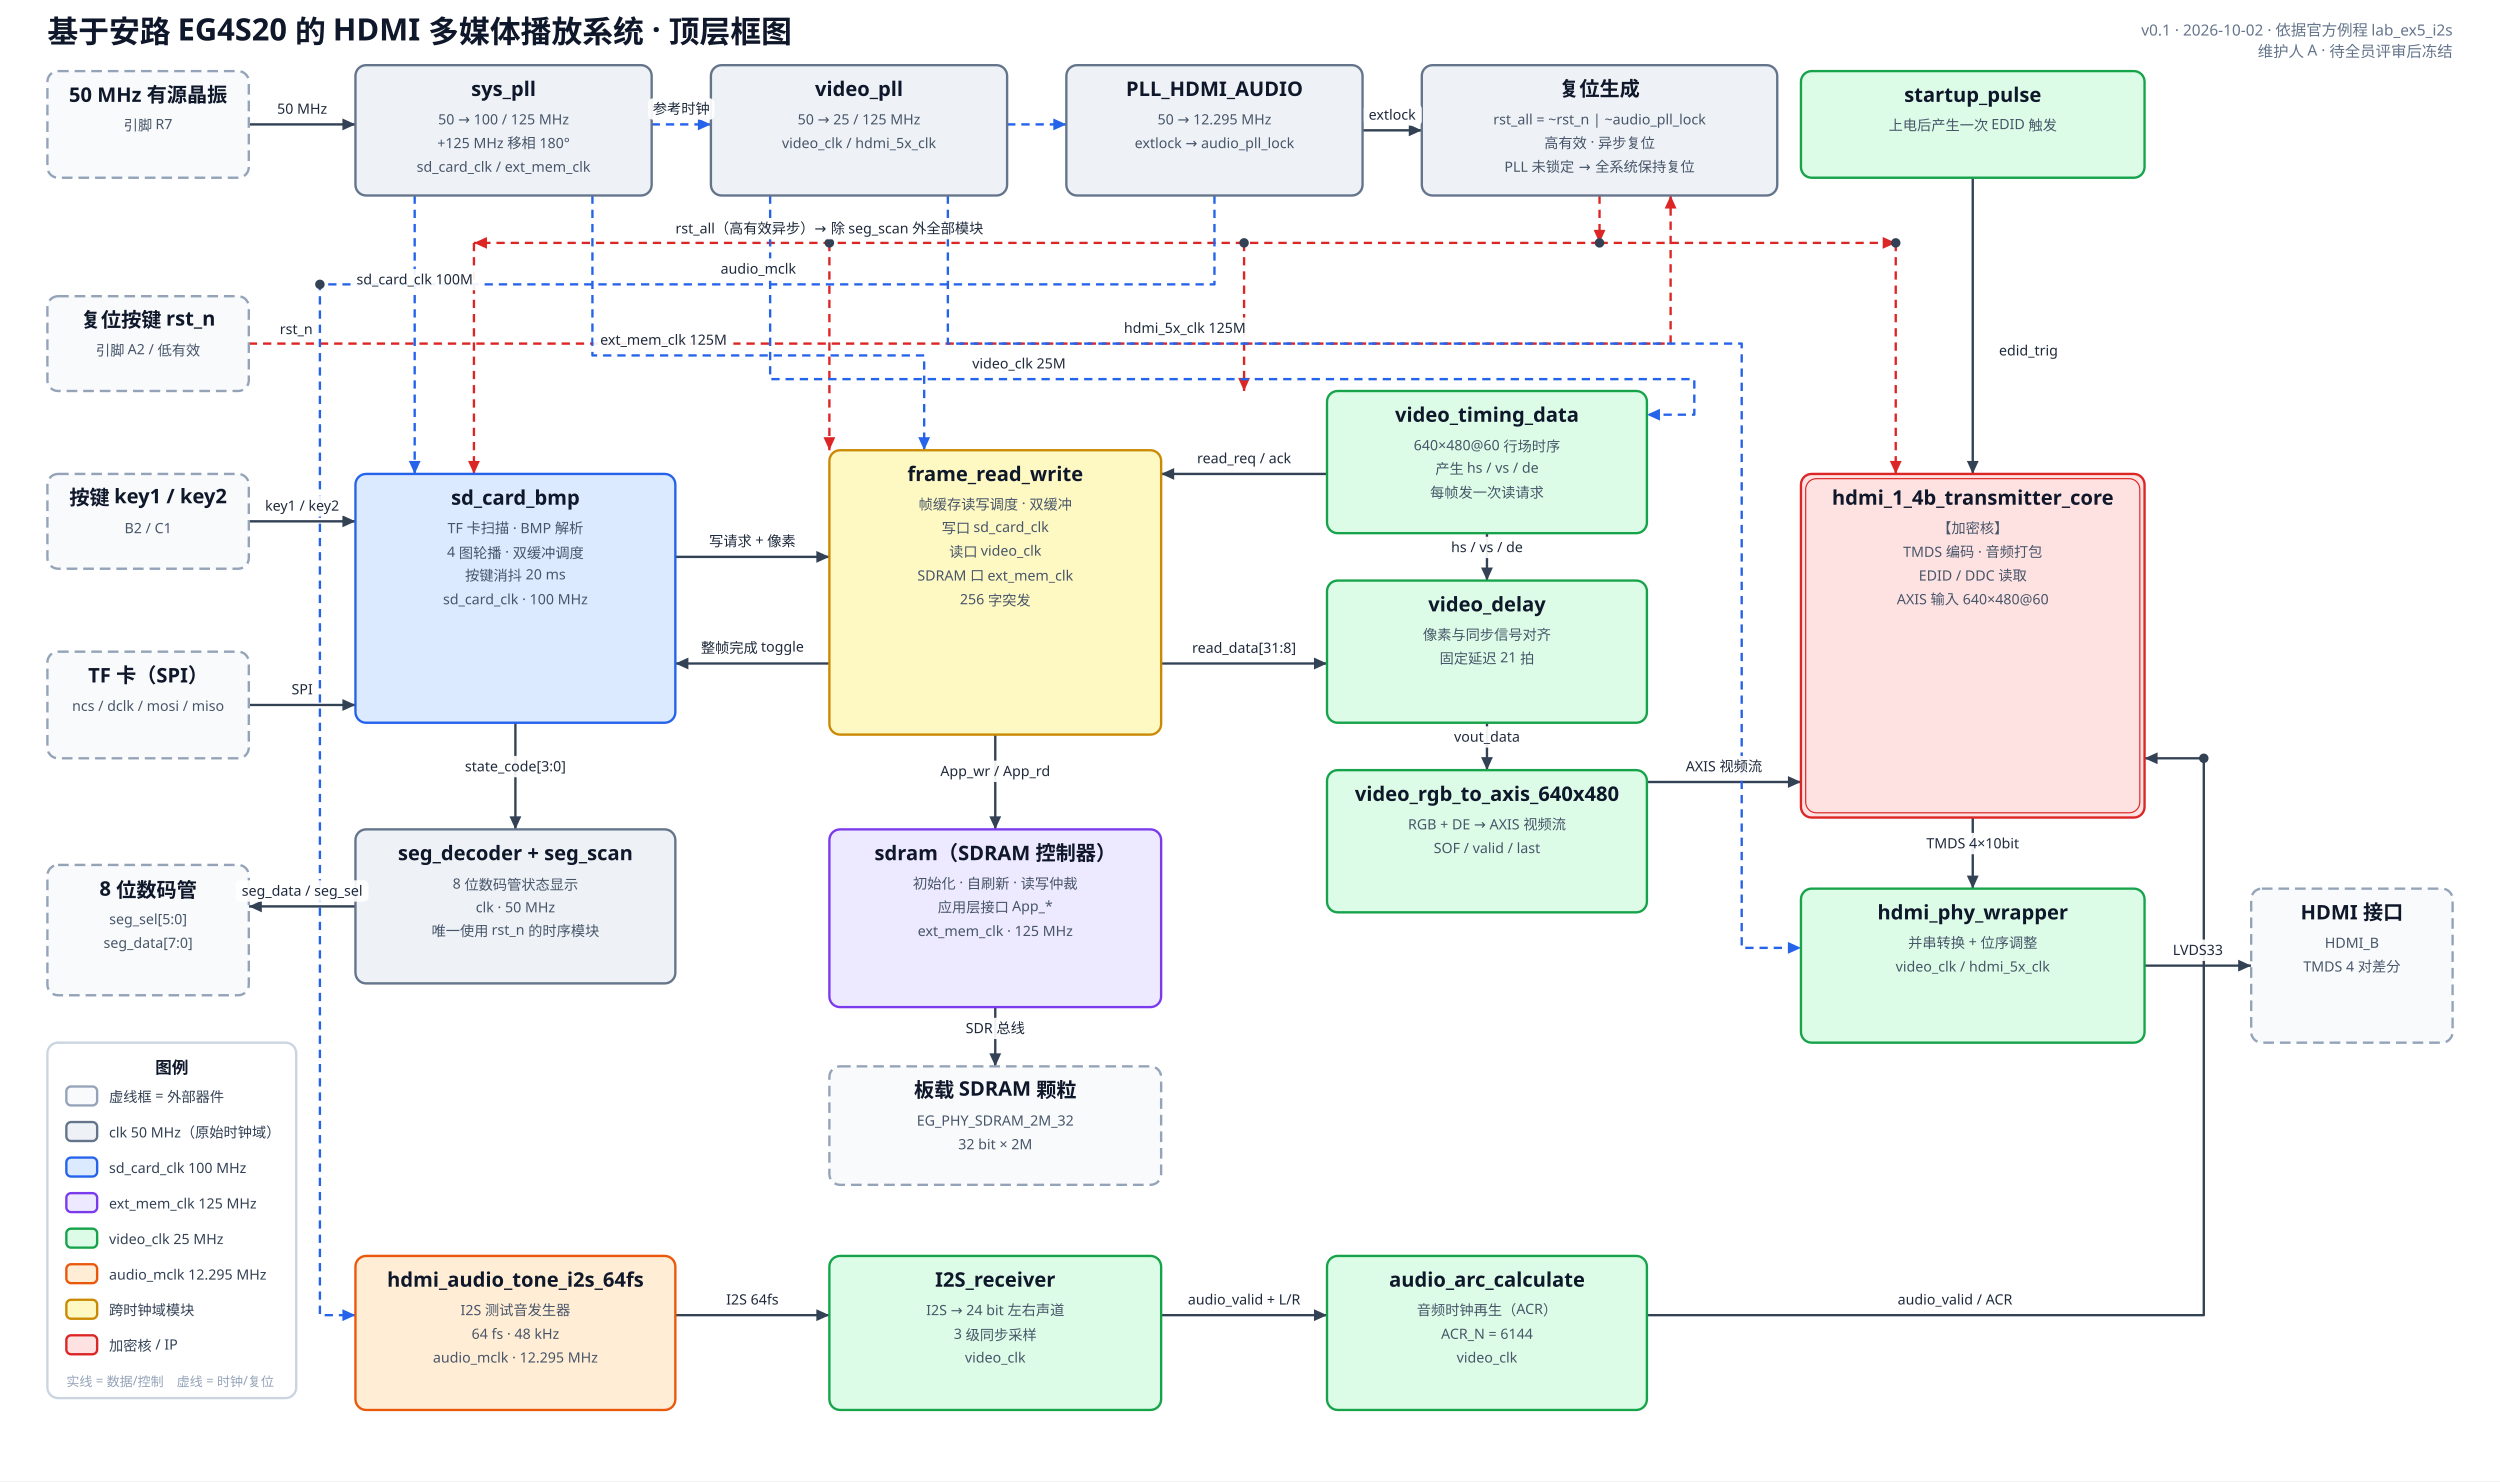
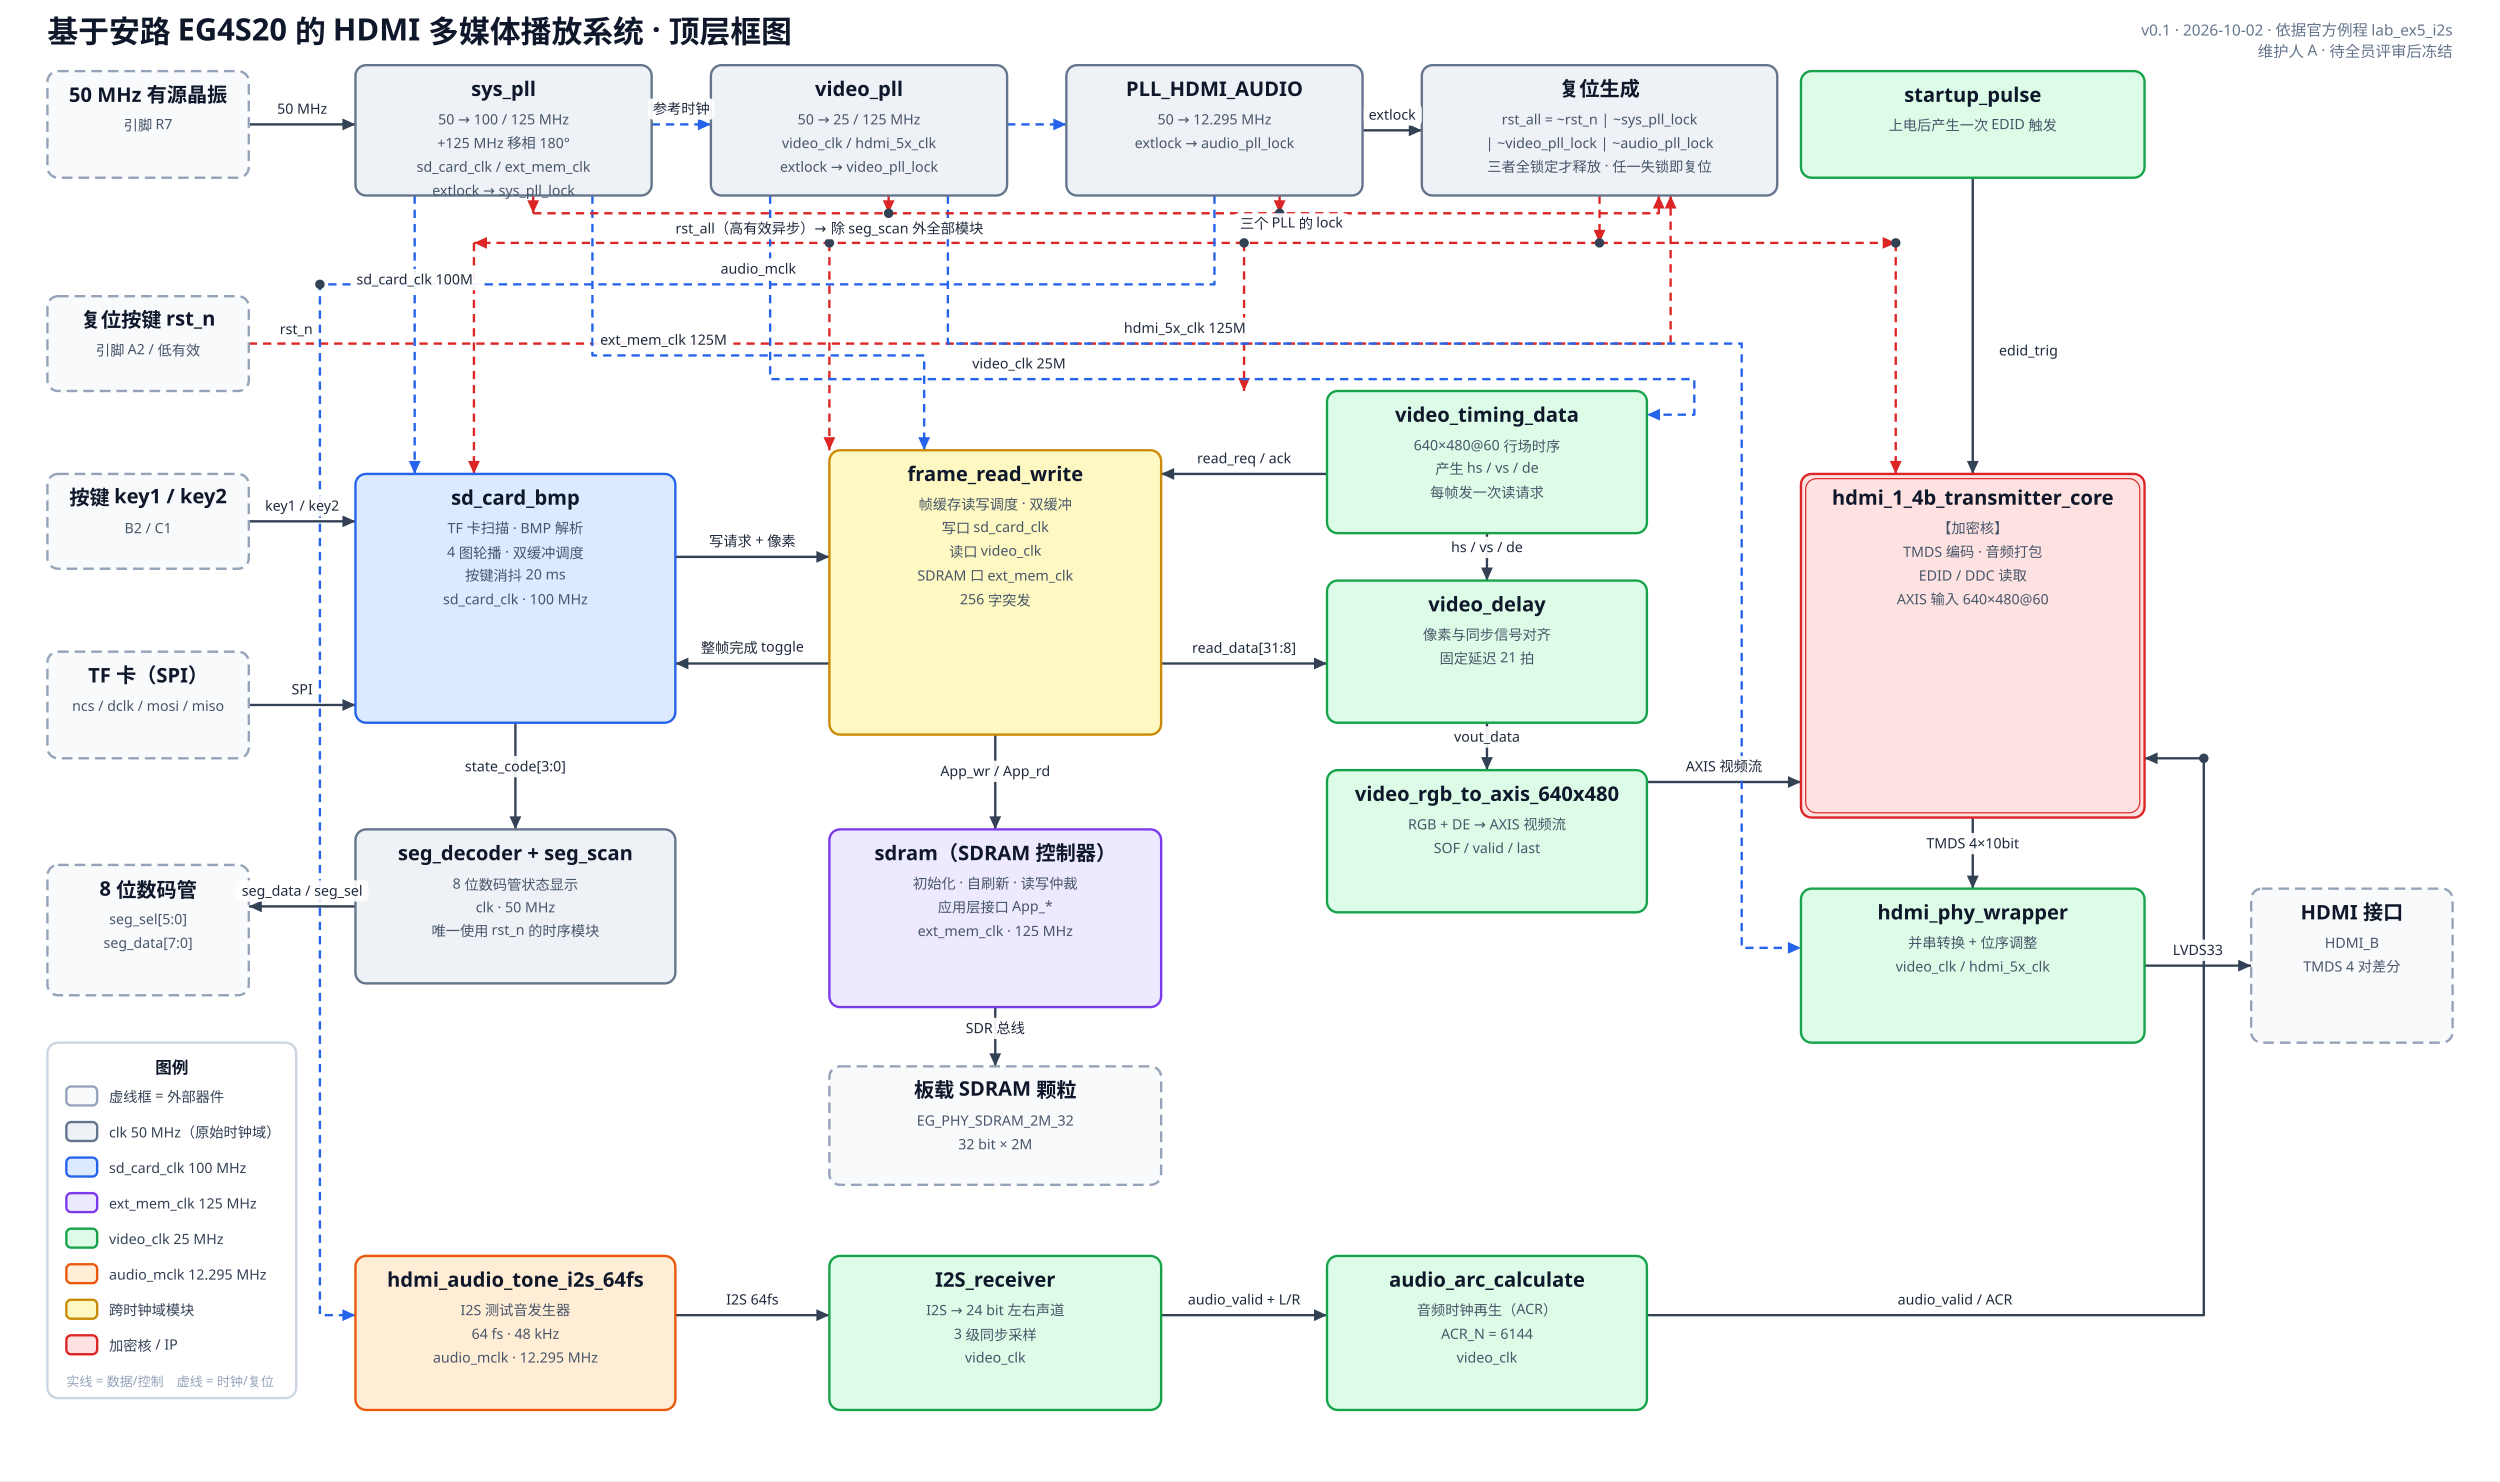
<svg xmlns="http://www.w3.org/2000/svg" width="2110" height="1250" viewBox="0 0 2110 1250">
  <rect width="2110" height="1250" fill="#ffffff" />
  <text x="40" y="36" font-family="Microsoft YaHei" font-size="26" font-weight="bold" fill="#0f172a">基于安路 EG4S20 的 HDMI 多媒体播放系统 · 顶层框图</text>
  <text x="2070" y="30" text-anchor="end" font-family="Microsoft YaHei" font-size="13" fill="#64748b">v0.1 · 2026-10-02 · 依据官方例程 lab_ex5_i2s</text>
  <text x="2070" y="48" text-anchor="end" font-family="Microsoft YaHei" font-size="13" fill="#64748b">维护人 A · 待全员评审后冻结</text>
  <path d="M 210 105 L 300 105" fill="none" stroke="#334155" stroke-width="2" stroke-linejoin="round" />
  <polygon points="0,0 -11,-5 -11,5" fill="#334155" transform="translate(300,105) rotate(0)" />
  <path d="M 550 105 L 600 105" fill="none" stroke="#2563eb" stroke-width="2" stroke-dasharray="7 5" stroke-linejoin="round" />
  <polygon points="0,0 -11,-5 -11,5" fill="#2563eb" transform="translate(600,105) rotate(0)" />
  <path d="M 850 105 L 900 105" fill="none" stroke="#2563eb" stroke-width="2" stroke-dasharray="7 5" stroke-linejoin="round" />
  <polygon points="0,0 -11,-5 -11,5" fill="#2563eb" transform="translate(900,105) rotate(0)" />
  <path d="M 210 290 L 1410 290 L 1410 165" fill="none" stroke="#dc2626" stroke-width="2" stroke-dasharray="7 5" stroke-linejoin="round" />
  <polygon points="0,0 -11,-5 -11,5" fill="#dc2626" transform="translate(1410,165) rotate(270)" />
  <path d="M 1150 110 L 1200 110" fill="none" stroke="#334155" stroke-width="2" stroke-linejoin="round" />
  <polygon points="0,0 -11,-5 -11,5" fill="#334155" transform="translate(1200,110) rotate(0)" />
  <path d="M 1350 165 L 1350 205" fill="none" stroke="#dc2626" stroke-width="2" stroke-dasharray="7 5" stroke-linejoin="round" />
  <polygon points="0,0 -11,-5 -11,5" fill="#dc2626" transform="translate(1350,205) rotate(90)" />
  <path d="M 1350 205 L 400 205" fill="none" stroke="#dc2626" stroke-width="2" stroke-dasharray="7 5" stroke-linejoin="round" />
  <polygon points="0,0 -11,-5 -11,5" fill="#dc2626" transform="translate(400,205) rotate(180)" />
  <path d="M 1350 205 L 1600 205" fill="none" stroke="#dc2626" stroke-width="2" stroke-dasharray="7 5" stroke-linejoin="round" />
  <polygon points="0,0 -11,-5 -11,5" fill="#dc2626" transform="translate(1600,205) rotate(0)" />
  <path d="M 400 205 L 400 400" fill="none" stroke="#dc2626" stroke-width="2" stroke-dasharray="7 5" stroke-linejoin="round" />
  <polygon points="0,0 -11,-5 -11,5" fill="#dc2626" transform="translate(400,400) rotate(90)" />
  <path d="M 700 205 L 700 380" fill="none" stroke="#dc2626" stroke-width="2" stroke-dasharray="7 5" stroke-linejoin="round" />
  <polygon points="0,0 -11,-5 -11,5" fill="#dc2626" transform="translate(700,380) rotate(90)" />
  <path d="M 1050 205 L 1050 330" fill="none" stroke="#dc2626" stroke-width="2" stroke-dasharray="7 5" stroke-linejoin="round" />
  <polygon points="0,0 -11,-5 -11,5" fill="#dc2626" transform="translate(1050,330) rotate(90)" />
  <path d="M 1600 205 L 1600 400" fill="none" stroke="#dc2626" stroke-width="2" stroke-dasharray="7 5" stroke-linejoin="round" />
  <polygon points="0,0 -11,-5 -11,5" fill="#dc2626" transform="translate(1600,400) rotate(90)" />
  <path d="M 210 440 L 300 440" fill="none" stroke="#334155" stroke-width="2" stroke-linejoin="round" />
  <polygon points="0,0 -11,-5 -11,5" fill="#334155" transform="translate(300,440) rotate(0)" />
  <path d="M 210 595 L 300 595" fill="none" stroke="#334155" stroke-width="2" stroke-linejoin="round" />
  <polygon points="0,0 -11,-5 -11,5" fill="#334155" transform="translate(300,595) rotate(0)" />
  <path d="M 570 470 L 700 470" fill="none" stroke="#334155" stroke-width="2" stroke-linejoin="round" />
  <polygon points="0,0 -11,-5 -11,5" fill="#334155" transform="translate(700,470) rotate(0)" />
  <path d="M 700 560 L 570 560" fill="none" stroke="#334155" stroke-width="2" stroke-linejoin="round" />
  <polygon points="0,0 -11,-5 -11,5" fill="#334155" transform="translate(570,560) rotate(180)" />
  <path d="M 840 620 L 840 700" fill="none" stroke="#334155" stroke-width="2" stroke-linejoin="round" />
  <polygon points="0,0 -11,-5 -11,5" fill="#334155" transform="translate(840,700) rotate(90)" />
  <path d="M 840 850 L 840 900" fill="none" stroke="#334155" stroke-width="2" stroke-linejoin="round" />
  <polygon points="0,0 -11,-5 -11,5" fill="#334155" transform="translate(840,900) rotate(90)" />
  <path d="M 1120 400 L 980 400" fill="none" stroke="#334155" stroke-width="2" stroke-linejoin="round" />
  <polygon points="0,0 -11,-5 -11,5" fill="#334155" transform="translate(980,400) rotate(180)" />
  <path d="M 980 560 L 1120 560" fill="none" stroke="#334155" stroke-width="2" stroke-linejoin="round" />
  <polygon points="0,0 -11,-5 -11,5" fill="#334155" transform="translate(1120,560) rotate(0)" />
  <path d="M 1255 450 L 1255 490" fill="none" stroke="#334155" stroke-width="2" stroke-linejoin="round" />
  <polygon points="0,0 -11,-5 -11,5" fill="#334155" transform="translate(1255,490) rotate(90)" />
  <path d="M 1255 610 L 1255 650" fill="none" stroke="#334155" stroke-width="2" stroke-linejoin="round" />
  <polygon points="0,0 -11,-5 -11,5" fill="#334155" transform="translate(1255,650) rotate(90)" />
  <path d="M 1390 660 L 1520 660" fill="none" stroke="#334155" stroke-width="2" stroke-linejoin="round" />
  <polygon points="0,0 -11,-5 -11,5" fill="#334155" transform="translate(1520,660) rotate(0)" />
  <path d="M 1665 150 L 1665 400" fill="none" stroke="#334155" stroke-width="2" stroke-linejoin="round" />
  <polygon points="0,0 -11,-5 -11,5" fill="#334155" transform="translate(1665,400) rotate(90)" />
  <path d="M 1665 690 L 1665 750" fill="none" stroke="#334155" stroke-width="2" stroke-linejoin="round" />
  <polygon points="0,0 -11,-5 -11,5" fill="#334155" transform="translate(1665,750) rotate(90)" />
  <path d="M 1810 815 L 1900 815" fill="none" stroke="#334155" stroke-width="2" stroke-linejoin="round" />
  <polygon points="0,0 -11,-5 -11,5" fill="#334155" transform="translate(1900,815) rotate(0)" />
  <path d="M 1025 165 L 1025 240 L 270 240 L 270 1110 L 300 1110" fill="none" stroke="#2563eb" stroke-width="2" stroke-dasharray="7 5" stroke-linejoin="round" />
  <polygon points="0,0 -11,-5 -11,5" fill="#2563eb" transform="translate(300,1110) rotate(0)" />
  <path d="M 570 1110 L 700 1110" fill="none" stroke="#334155" stroke-width="2" stroke-linejoin="round" />
  <polygon points="0,0 -11,-5 -11,5" fill="#334155" transform="translate(700,1110) rotate(0)" />
  <path d="M 980 1110 L 1120 1110" fill="none" stroke="#334155" stroke-width="2" stroke-linejoin="round" />
  <polygon points="0,0 -11,-5 -11,5" fill="#334155" transform="translate(1120,1110) rotate(0)" />
  <path d="M 1390 1110 L 1860 1110 L 1860 640 L 1810 640" fill="none" stroke="#334155" stroke-width="2" stroke-linejoin="round" />
  <polygon points="0,0 -11,-5 -11,5" fill="#334155" transform="translate(1810,640) rotate(180)" />
  <path d="M 300 765 L 210 765" fill="none" stroke="#334155" stroke-width="2" stroke-linejoin="round" />
  <polygon points="0,0 -11,-5 -11,5" fill="#334155" transform="translate(210,765) rotate(180)" />
  <path d="M 435 610 L 435 700" fill="none" stroke="#334155" stroke-width="2" stroke-linejoin="round" />
  <polygon points="0,0 -11,-5 -11,5" fill="#334155" transform="translate(435,700) rotate(90)" />
  <path d="M 350 165 L 350 400" fill="none" stroke="#2563eb" stroke-width="2" stroke-dasharray="7 5" stroke-linejoin="round" />
  <polygon points="0,0 -11,-5 -11,5" fill="#2563eb" transform="translate(350,400) rotate(90)" />
  <path d="M 500 165 L 500 300 L 780 300 L 780 380" fill="none" stroke="#2563eb" stroke-width="2" stroke-dasharray="7 5" stroke-linejoin="round" />
  <polygon points="0,0 -11,-5 -11,5" fill="#2563eb" transform="translate(780,380) rotate(90)" />
  <path d="M 650 165 L 650 320 L 1430 320 L 1430 350 L 1390 350" fill="none" stroke="#2563eb" stroke-width="2" stroke-dasharray="7 5" stroke-linejoin="round" />
  <polygon points="0,0 -11,-5 -11,5" fill="#2563eb" transform="translate(1390,350) rotate(180)" />
  <path d="M 800 165 L 800 290 L 1470 290 L 1470 800 L 1520 800" fill="none" stroke="#2563eb" stroke-width="2" stroke-dasharray="7 5" stroke-linejoin="round" />
  <polygon points="0,0 -11,-5 -11,5" fill="#2563eb" transform="translate(1520,800) rotate(0)" />
+   <path d="M 450 165 L 450 180" fill="none" stroke="#dc2626" stroke-width="2" stroke-dasharray="7 5" stroke-linejoin="round" />
+   <polygon points="0,0 -11,-5 -11,5" fill="#dc2626" transform="translate(450,180) rotate(90)" />
+   <path d="M 750 165 L 750 180" fill="none" stroke="#dc2626" stroke-width="2" stroke-dasharray="7 5" stroke-linejoin="round" />
+   <polygon points="0,0 -11,-5 -11,5" fill="#dc2626" transform="translate(750,180) rotate(90)" />
+   <path d="M 1080 165 L 1080 180" fill="none" stroke="#dc2626" stroke-width="2" stroke-dasharray="7 5" stroke-linejoin="round" />
+   <polygon points="0,0 -11,-5 -11,5" fill="#dc2626" transform="translate(1080,180) rotate(90)" />
+   <path d="M 450 180 L 1400 180 L 1400 165" fill="none" stroke="#dc2626" stroke-width="2" stroke-dasharray="7 5" stroke-linejoin="round" />
+   <polygon points="0,0 -11,-5 -11,5" fill="#dc2626" transform="translate(1400,165) rotate(270)" />
+   <circle cx="750" cy="180" r="4" fill="#334155" />
+   <circle cx="1080" cy="180" r="4" fill="#334155" />
  <circle cx="1350" cy="205" r="4" fill="#334155" />
  <circle cx="700" cy="205" r="4" fill="#334155" />
  <circle cx="1050" cy="205" r="4" fill="#334155" />
  <circle cx="1600" cy="205" r="4" fill="#334155" />
  <circle cx="270" cy="240" r="4" fill="#334155" />
  <circle cx="1860" cy="640" r="4" fill="#334155" />
  <rect x="40" y="60" width="170" height="90" rx="9" fill="#f8fafc" stroke="#94a3b8" stroke-width="2" stroke-dasharray="9 5" />
  <text x="125" y="86" text-anchor="middle" font-family="Microsoft YaHei" font-size="17" font-weight="bold" fill="#0f172a">50 MHz 有源晶振</text>
  <text x="125" y="110" text-anchor="middle" font-family="Microsoft YaHei" font-size="12" fill="#475569">引脚 R7</text>
  <rect x="40" y="250" width="170" height="80" rx="9" fill="#f8fafc" stroke="#94a3b8" stroke-width="2" stroke-dasharray="9 5" />
  <text x="125" y="276" text-anchor="middle" font-family="Microsoft YaHei" font-size="17" font-weight="bold" fill="#0f172a">复位按键 rst_n</text>
  <text x="125" y="300" text-anchor="middle" font-family="Microsoft YaHei" font-size="12" fill="#475569">引脚 A2 / 低有效</text>
  <rect x="40" y="400" width="170" height="80" rx="9" fill="#f8fafc" stroke="#94a3b8" stroke-width="2" stroke-dasharray="9 5" />
  <text x="125" y="426" text-anchor="middle" font-family="Microsoft YaHei" font-size="17" font-weight="bold" fill="#0f172a">按键 key1 / key2</text>
  <text x="125" y="450" text-anchor="middle" font-family="Microsoft YaHei" font-size="12" fill="#475569">B2 / C1</text>
  <rect x="40" y="550" width="170" height="90" rx="9" fill="#f8fafc" stroke="#94a3b8" stroke-width="2" stroke-dasharray="9 5" />
  <text x="125" y="576" text-anchor="middle" font-family="Microsoft YaHei" font-size="17" font-weight="bold" fill="#0f172a">TF 卡（SPI）</text>
  <text x="125" y="600" text-anchor="middle" font-family="Microsoft YaHei" font-size="12" fill="#475569">ncs / dclk / mosi / miso</text>
  <rect x="40" y="730" width="170" height="110" rx="9" fill="#f8fafc" stroke="#94a3b8" stroke-width="2" stroke-dasharray="9 5" />
  <text x="125" y="756" text-anchor="middle" font-family="Microsoft YaHei" font-size="17" font-weight="bold" fill="#0f172a">8 位数码管</text>
  <text x="125" y="780" text-anchor="middle" font-family="Microsoft YaHei" font-size="12" fill="#475569">seg_sel[5:0]</text>
  <text x="125" y="800" text-anchor="middle" font-family="Microsoft YaHei" font-size="12" fill="#475569">seg_data[7:0]</text>
  <rect x="300" y="55" width="250" height="110" rx="9" fill="#eef2f7" stroke="#64748b" stroke-width="2" />
  <text x="425" y="81" text-anchor="middle" font-family="Microsoft YaHei" font-size="17" font-weight="bold" fill="#0f172a">sys_pll</text>
  <text x="425" y="105" text-anchor="middle" font-family="Microsoft YaHei" font-size="12" fill="#475569">50 → 100 / 125 MHz</text>
  <text x="425" y="125" text-anchor="middle" font-family="Microsoft YaHei" font-size="12" fill="#475569">+125 MHz 移相 180°</text>
  <text x="425" y="145" text-anchor="middle" font-family="Microsoft YaHei" font-size="12" fill="#475569">sd_card_clk / ext_mem_clk</text>
+   <text x="425" y="165" text-anchor="middle" font-family="Microsoft YaHei" font-size="12" fill="#475569">extlock → sys_pll_lock</text>
  <rect x="600" y="55" width="250" height="110" rx="9" fill="#eef2f7" stroke="#64748b" stroke-width="2" />
  <text x="725" y="81" text-anchor="middle" font-family="Microsoft YaHei" font-size="17" font-weight="bold" fill="#0f172a">video_pll</text>
  <text x="725" y="105" text-anchor="middle" font-family="Microsoft YaHei" font-size="12" fill="#475569">50 → 25 / 125 MHz</text>
  <text x="725" y="125" text-anchor="middle" font-family="Microsoft YaHei" font-size="12" fill="#475569">video_clk / hdmi_5x_clk</text>
+   <text x="725" y="145" text-anchor="middle" font-family="Microsoft YaHei" font-size="12" fill="#475569">extlock → video_pll_lock</text>
  <rect x="900" y="55" width="250" height="110" rx="9" fill="#eef2f7" stroke="#64748b" stroke-width="2" />
  <text x="1025" y="81" text-anchor="middle" font-family="Microsoft YaHei" font-size="17" font-weight="bold" fill="#0f172a">PLL_HDMI_AUDIO</text>
  <text x="1025" y="105" text-anchor="middle" font-family="Microsoft YaHei" font-size="12" fill="#475569">50 → 12.295 MHz</text>
  <text x="1025" y="125" text-anchor="middle" font-family="Microsoft YaHei" font-size="12" fill="#475569">extlock → audio_pll_lock</text>
  <rect x="1200" y="55" width="300" height="110" rx="9" fill="#eef2f7" stroke="#64748b" stroke-width="2" />
  <text x="1350" y="81" text-anchor="middle" font-family="Microsoft YaHei" font-size="17" font-weight="bold" fill="#0f172a">复位生成</text>
-   <text x="1350" y="105" text-anchor="middle" font-family="Microsoft YaHei" font-size="12" fill="#475569">rst_all = ~rst_n | ~audio_pll_lock</text>
-   <text x="1350" y="125" text-anchor="middle" font-family="Microsoft YaHei" font-size="12" fill="#475569">高有效 · 异步复位</text>
-   <text x="1350" y="145" text-anchor="middle" font-family="Microsoft YaHei" font-size="12" fill="#475569">PLL 未锁定 → 全系统保持复位</text>
+   <text x="1350" y="105" text-anchor="middle" font-family="Microsoft YaHei" font-size="12" fill="#475569">rst_all = ~rst_n | ~sys_pll_lock</text>
+   <text x="1350" y="125" text-anchor="middle" font-family="Microsoft YaHei" font-size="12" fill="#475569">| ~video_pll_lock | ~audio_pll_lock</text>
+   <text x="1350" y="145" text-anchor="middle" font-family="Microsoft YaHei" font-size="12" fill="#475569">三者全锁定才释放 · 任一失锁即复位</text>
  <rect x="300" y="400" width="270" height="210" rx="9" fill="#dbeafe" stroke="#2563eb" stroke-width="2" />
  <text x="435" y="426" text-anchor="middle" font-family="Microsoft YaHei" font-size="17" font-weight="bold" fill="#0f172a">sd_card_bmp</text>
  <text x="435" y="450" text-anchor="middle" font-family="Microsoft YaHei" font-size="12" fill="#475569">TF 卡扫描 · BMP 解析</text>
  <text x="435" y="470" text-anchor="middle" font-family="Microsoft YaHei" font-size="12" fill="#475569">4 图轮播 · 双缓冲调度</text>
  <text x="435" y="490" text-anchor="middle" font-family="Microsoft YaHei" font-size="12" fill="#475569">按键消抖 20 ms</text>
  <text x="435" y="510" text-anchor="middle" font-family="Microsoft YaHei" font-size="12" fill="#475569">sd_card_clk · 100 MHz</text>
  <rect x="300" y="700" width="270" height="130" rx="9" fill="#eef2f7" stroke="#64748b" stroke-width="2" />
  <text x="435" y="726" text-anchor="middle" font-family="Microsoft YaHei" font-size="17" font-weight="bold" fill="#0f172a">seg_decoder + seg_scan</text>
  <text x="435" y="750" text-anchor="middle" font-family="Microsoft YaHei" font-size="12" fill="#475569">8 位数码管状态显示</text>
  <text x="435" y="770" text-anchor="middle" font-family="Microsoft YaHei" font-size="12" fill="#475569">clk · 50 MHz</text>
  <text x="435" y="790" text-anchor="middle" font-family="Microsoft YaHei" font-size="12" fill="#475569">唯一使用 rst_n 的时序模块</text>
  <rect x="300" y="1060" width="270" height="130" rx="9" fill="#ffedd5" stroke="#ea580c" stroke-width="2" />
  <text x="435" y="1086" text-anchor="middle" font-family="Microsoft YaHei" font-size="17" font-weight="bold" fill="#0f172a">hdmi_audio_tone_i2s_64fs</text>
  <text x="435" y="1110" text-anchor="middle" font-family="Microsoft YaHei" font-size="12" fill="#475569">I2S 测试音发生器</text>
  <text x="435" y="1130" text-anchor="middle" font-family="Microsoft YaHei" font-size="12" fill="#475569">64 fs · 48 kHz</text>
  <text x="435" y="1150" text-anchor="middle" font-family="Microsoft YaHei" font-size="12" fill="#475569">audio_mclk · 12.295 MHz</text>
  <rect x="700" y="380" width="280" height="240" rx="9" fill="#fef9c3" stroke="#ca8a04" stroke-width="2" />
  <text x="840" y="406" text-anchor="middle" font-family="Microsoft YaHei" font-size="17" font-weight="bold" fill="#0f172a">frame_read_write</text>
  <text x="840" y="430" text-anchor="middle" font-family="Microsoft YaHei" font-size="12" fill="#475569">帧缓存读写调度 · 双缓冲</text>
  <text x="840" y="450" text-anchor="middle" font-family="Microsoft YaHei" font-size="12" fill="#475569">写口 sd_card_clk</text>
  <text x="840" y="470" text-anchor="middle" font-family="Microsoft YaHei" font-size="12" fill="#475569">读口 video_clk</text>
  <text x="840" y="490" text-anchor="middle" font-family="Microsoft YaHei" font-size="12" fill="#475569">SDRAM 口 ext_mem_clk</text>
  <text x="840" y="510" text-anchor="middle" font-family="Microsoft YaHei" font-size="12" fill="#475569">256 字突发</text>
  <rect x="700" y="700" width="280" height="150" rx="9" fill="#ede9fe" stroke="#7c3aed" stroke-width="2" />
  <text x="840" y="726" text-anchor="middle" font-family="Microsoft YaHei" font-size="17" font-weight="bold" fill="#0f172a">sdram（SDRAM 控制器）</text>
  <text x="840" y="750" text-anchor="middle" font-family="Microsoft YaHei" font-size="12" fill="#475569">初始化 · 自刷新 · 读写仲裁</text>
  <text x="840" y="770" text-anchor="middle" font-family="Microsoft YaHei" font-size="12" fill="#475569">应用层接口 App_*</text>
  <text x="840" y="790" text-anchor="middle" font-family="Microsoft YaHei" font-size="12" fill="#475569">ext_mem_clk · 125 MHz</text>
  <rect x="700" y="900" width="280" height="100" rx="9" fill="#f8fafc" stroke="#94a3b8" stroke-width="2" stroke-dasharray="9 5" />
  <text x="840" y="926" text-anchor="middle" font-family="Microsoft YaHei" font-size="17" font-weight="bold" fill="#0f172a">板载 SDRAM 颗粒</text>
  <text x="840" y="950" text-anchor="middle" font-family="Microsoft YaHei" font-size="12" fill="#475569">EG_PHY_SDRAM_2M_32</text>
  <text x="840" y="970" text-anchor="middle" font-family="Microsoft YaHei" font-size="12" fill="#475569">32 bit × 2M</text>
  <rect x="700" y="1060" width="280" height="130" rx="9" fill="#dcfce7" stroke="#16a34a" stroke-width="2" />
  <text x="840" y="1086" text-anchor="middle" font-family="Microsoft YaHei" font-size="17" font-weight="bold" fill="#0f172a">I2S_receiver</text>
  <text x="840" y="1110" text-anchor="middle" font-family="Microsoft YaHei" font-size="12" fill="#475569">I2S → 24 bit 左右声道</text>
  <text x="840" y="1130" text-anchor="middle" font-family="Microsoft YaHei" font-size="12" fill="#475569">3 级同步采样</text>
  <text x="840" y="1150" text-anchor="middle" font-family="Microsoft YaHei" font-size="12" fill="#475569">video_clk</text>
  <rect x="1520" y="60" width="290" height="90" rx="9" fill="#dcfce7" stroke="#16a34a" stroke-width="2" />
  <text x="1665" y="86" text-anchor="middle" font-family="Microsoft YaHei" font-size="17" font-weight="bold" fill="#0f172a">startup_pulse</text>
  <text x="1665" y="110" text-anchor="middle" font-family="Microsoft YaHei" font-size="12" fill="#475569">上电后产生一次 EDID 触发</text>
  <rect x="1120" y="330" width="270" height="120" rx="9" fill="#dcfce7" stroke="#16a34a" stroke-width="2" />
  <text x="1255" y="356" text-anchor="middle" font-family="Microsoft YaHei" font-size="17" font-weight="bold" fill="#0f172a">video_timing_data</text>
  <text x="1255" y="380" text-anchor="middle" font-family="Microsoft YaHei" font-size="12" fill="#475569">640×480@60 行场时序</text>
  <text x="1255" y="400" text-anchor="middle" font-family="Microsoft YaHei" font-size="12" fill="#475569">产生 hs / vs / de</text>
  <text x="1255" y="420" text-anchor="middle" font-family="Microsoft YaHei" font-size="12" fill="#475569">每帧发一次读请求</text>
  <rect x="1120" y="490" width="270" height="120" rx="9" fill="#dcfce7" stroke="#16a34a" stroke-width="2" />
  <text x="1255" y="516" text-anchor="middle" font-family="Microsoft YaHei" font-size="17" font-weight="bold" fill="#0f172a">video_delay</text>
  <text x="1255" y="540" text-anchor="middle" font-family="Microsoft YaHei" font-size="12" fill="#475569">像素与同步信号对齐</text>
  <text x="1255" y="560" text-anchor="middle" font-family="Microsoft YaHei" font-size="12" fill="#475569">固定延迟 21 拍</text>
  <rect x="1120" y="650" width="270" height="120" rx="9" fill="#dcfce7" stroke="#16a34a" stroke-width="2" />
  <text x="1255" y="676" text-anchor="middle" font-family="Microsoft YaHei" font-size="17" font-weight="bold" fill="#0f172a">video_rgb_to_axis_640x480</text>
  <text x="1255" y="700" text-anchor="middle" font-family="Microsoft YaHei" font-size="12" fill="#475569">RGB + DE → AXIS 视频流</text>
  <text x="1255" y="720" text-anchor="middle" font-family="Microsoft YaHei" font-size="12" fill="#475569">SOF / valid / last</text>
  <rect x="1120" y="1060" width="270" height="130" rx="9" fill="#dcfce7" stroke="#16a34a" stroke-width="2" />
  <text x="1255" y="1086" text-anchor="middle" font-family="Microsoft YaHei" font-size="17" font-weight="bold" fill="#0f172a">audio_arc_calculate</text>
  <text x="1255" y="1110" text-anchor="middle" font-family="Microsoft YaHei" font-size="12" fill="#475569">音频时钟再生（ACR）</text>
  <text x="1255" y="1130" text-anchor="middle" font-family="Microsoft YaHei" font-size="12" fill="#475569">ACR_N = 6144</text>
  <text x="1255" y="1150" text-anchor="middle" font-family="Microsoft YaHei" font-size="12" fill="#475569">video_clk</text>
  <rect x="1520" y="400" width="290" height="290" rx="9" fill="#fee2e2" stroke="#dc2626" stroke-width="2" />
  <rect x="1524" y="404" width="282" height="282" rx="9" fill="none" stroke="#dc2626" stroke-width="1" />
  <text x="1665" y="426" text-anchor="middle" font-family="Microsoft YaHei" font-size="17" font-weight="bold" fill="#0f172a">hdmi_1_4b_transmitter_core</text>
  <text x="1665" y="450" text-anchor="middle" font-family="Microsoft YaHei" font-size="12" fill="#475569">【加密核】</text>
  <text x="1665" y="470" text-anchor="middle" font-family="Microsoft YaHei" font-size="12" fill="#475569">TMDS 编码 · 音频打包</text>
  <text x="1665" y="490" text-anchor="middle" font-family="Microsoft YaHei" font-size="12" fill="#475569">EDID / DDC 读取</text>
  <text x="1665" y="510" text-anchor="middle" font-family="Microsoft YaHei" font-size="12" fill="#475569">AXIS 输入 640×480@60</text>
  <rect x="1520" y="750" width="290" height="130" rx="9" fill="#dcfce7" stroke="#16a34a" stroke-width="2" />
  <text x="1665" y="776" text-anchor="middle" font-family="Microsoft YaHei" font-size="17" font-weight="bold" fill="#0f172a">hdmi_phy_wrapper</text>
  <text x="1665" y="800" text-anchor="middle" font-family="Microsoft YaHei" font-size="12" fill="#475569">并串转换 + 位序调整</text>
  <text x="1665" y="820" text-anchor="middle" font-family="Microsoft YaHei" font-size="12" fill="#475569">video_clk / hdmi_5x_clk</text>
  <rect x="1900" y="750" width="170" height="130" rx="9" fill="#f8fafc" stroke="#94a3b8" stroke-width="2" stroke-dasharray="9 5" />
  <text x="1985" y="776" text-anchor="middle" font-family="Microsoft YaHei" font-size="17" font-weight="bold" fill="#0f172a">HDMI 接口</text>
  <text x="1985" y="800" text-anchor="middle" font-family="Microsoft YaHei" font-size="12" fill="#475569">HDMI_B</text>
  <text x="1985" y="820" text-anchor="middle" font-family="Microsoft YaHei" font-size="12" fill="#475569">TMDS 4 对差分</text>
  <rect x="229" y="83" width="53" height="18" rx="4" fill="#ffffff" fill-opacity="0.92" />
  <text x="255" y="96" text-anchor="middle" font-family="Microsoft YaHei" font-size="12" fill="#1e293b">50 MHz</text>
  <rect x="547" y="83" width="56" height="18" rx="4" fill="#ffffff" fill-opacity="0.92" />
  <text x="575" y="96" text-anchor="middle" font-family="Microsoft YaHei" font-size="12" fill="#1e293b">参考时钟</text>
  <rect x="232" y="269" width="35" height="18" rx="4" fill="#ffffff" fill-opacity="0.92" />
  <text x="250" y="282" text-anchor="middle" font-family="Microsoft YaHei" font-size="12" fill="#1e293b">rst_n</text>
  <rect x="1151" y="88" width="49" height="18" rx="4" fill="#ffffff" fill-opacity="0.92" />
  <text x="1175" y="101" text-anchor="middle" font-family="Microsoft YaHei" font-size="12" fill="#1e293b">extlock</text>
  <rect x="565" y="184" width="271" height="18" rx="4" fill="#ffffff" fill-opacity="0.92" />
  <text x="700" y="197" text-anchor="middle" font-family="Microsoft YaHei" font-size="12" fill="#1e293b">rst_all（高有效异步）→ 除 seg_scan 外全部模块</text>
  <rect x="218" y="418" width="73" height="18" rx="4" fill="#ffffff" fill-opacity="0.92" />
  <text x="255" y="431" text-anchor="middle" font-family="Microsoft YaHei" font-size="12" fill="#1e293b">key1 / key2</text>
  <rect x="242" y="573" width="26" height="18" rx="4" fill="#ffffff" fill-opacity="0.92" />
  <text x="255" y="586" text-anchor="middle" font-family="Microsoft YaHei" font-size="12" fill="#1e293b">SPI</text>
  <rect x="593" y="448" width="84" height="18" rx="4" fill="#ffffff" fill-opacity="0.92" />
  <text x="635" y="461" text-anchor="middle" font-family="Microsoft YaHei" font-size="12" fill="#1e293b">写请求 + 像素</text>
  <rect x="587" y="538" width="97" height="18" rx="4" fill="#ffffff" fill-opacity="0.92" />
  <text x="635" y="551" text-anchor="middle" font-family="Microsoft YaHei" font-size="12" fill="#1e293b">整帧完成 toggle</text>
  <rect x="788" y="642" width="105" height="18" rx="4" fill="#ffffff" fill-opacity="0.92" />
  <text x="840" y="655" text-anchor="middle" font-family="Microsoft YaHei" font-size="12" fill="#1e293b">App_wr / App_rd</text>
  <rect x="810" y="859" width="59" height="18" rx="4" fill="#ffffff" fill-opacity="0.92" />
  <text x="840" y="872" text-anchor="middle" font-family="Microsoft YaHei" font-size="12" fill="#1e293b">SDR 总线</text>
  <rect x="1005" y="378" width="89" height="18" rx="4" fill="#ffffff" fill-opacity="0.92" />
  <text x="1050" y="391" text-anchor="middle" font-family="Microsoft YaHei" font-size="12" fill="#1e293b">read_req / ack</text>
  <rect x="1002" y="538" width="96" height="18" rx="4" fill="#ffffff" fill-opacity="0.92" />
  <text x="1050" y="551" text-anchor="middle" font-family="Microsoft YaHei" font-size="12" fill="#1e293b">read_data[31:8]</text>
  <rect x="1219" y="453" width="72" height="18" rx="4" fill="#ffffff" fill-opacity="0.92" />
  <text x="1255" y="466" text-anchor="middle" font-family="Microsoft YaHei" font-size="12" fill="#1e293b">hs / vs / de</text>
  <rect x="1223" y="613" width="64" height="18" rx="4" fill="#ffffff" fill-opacity="0.92" />
  <text x="1255" y="626" text-anchor="middle" font-family="Microsoft YaHei" font-size="12" fill="#1e293b">vout_data</text>
  <rect x="1418" y="638" width="74" height="18" rx="4" fill="#ffffff" fill-opacity="0.92" />
  <text x="1455" y="651" text-anchor="middle" font-family="Microsoft YaHei" font-size="12" fill="#1e293b">AXIS 视频流</text>
  <rect x="1683" y="287" width="59" height="18" rx="4" fill="#ffffff" fill-opacity="0.92" />
  <text x="1712" y="300" text-anchor="middle" font-family="Microsoft YaHei" font-size="12" fill="#1e293b">edid_trig</text>
  <rect x="1619" y="703" width="92" height="18" rx="4" fill="#ffffff" fill-opacity="0.92" />
  <text x="1665" y="716" text-anchor="middle" font-family="Microsoft YaHei" font-size="12" fill="#1e293b">TMDS 4×10bit</text>
  <rect x="1829" y="793" width="52" height="18" rx="4" fill="#ffffff" fill-opacity="0.92" />
  <text x="1855" y="806" text-anchor="middle" font-family="Microsoft YaHei" font-size="12" fill="#1e293b">LVDS33</text>
  <rect x="604" y="218" width="73" height="18" rx="4" fill="#ffffff" fill-opacity="0.92" />
  <text x="640" y="231" text-anchor="middle" font-family="Microsoft YaHei" font-size="12" fill="#1e293b">audio_mclk</text>
  <rect x="609" y="1088" width="53" height="18" rx="4" fill="#ffffff" fill-opacity="0.92" />
  <text x="635" y="1101" text-anchor="middle" font-family="Microsoft YaHei" font-size="12" fill="#1e293b">I2S 64fs</text>
  <rect x="996" y="1088" width="108" height="18" rx="4" fill="#ffffff" fill-opacity="0.92" />
  <text x="1050" y="1101" text-anchor="middle" font-family="Microsoft YaHei" font-size="12" fill="#1e293b">audio_valid + L/R</text>
  <rect x="1596" y="1088" width="109" height="18" rx="4" fill="#ffffff" fill-opacity="0.92" />
  <text x="1650" y="1101" text-anchor="middle" font-family="Microsoft YaHei" font-size="12" fill="#1e293b">audio_valid / ACR</text>
  <rect x="199" y="743" width="112" height="18" rx="4" fill="#ffffff" fill-opacity="0.92" />
  <text x="255" y="756" text-anchor="middle" font-family="Microsoft YaHei" font-size="12" fill="#1e293b">seg_data / seg_sel</text>
  <rect x="388" y="638" width="94" height="18" rx="4" fill="#ffffff" fill-opacity="0.92" />
  <text x="435" y="651" text-anchor="middle" font-family="Microsoft YaHei" font-size="12" fill="#1e293b">state_code[3:0]</text>
  <rect x="296" y="227" width="109" height="18" rx="4" fill="#ffffff" fill-opacity="0.92" />
  <text x="350" y="240" text-anchor="middle" font-family="Microsoft YaHei" font-size="12" fill="#1e293b">sd_card_clk 100M</text>
  <rect x="501" y="278" width="118" height="18" rx="4" fill="#ffffff" fill-opacity="0.92" />
  <text x="560" y="291" text-anchor="middle" font-family="Microsoft YaHei" font-size="12" fill="#1e293b">ext_mem_clk 125M</text>
  <rect x="815" y="298" width="90" height="18" rx="4" fill="#ffffff" fill-opacity="0.92" />
  <text x="860" y="311" text-anchor="middle" font-family="Microsoft YaHei" font-size="12" fill="#1e293b">video_clk 25M</text>
  <rect x="943" y="268" width="113" height="18" rx="4" fill="#ffffff" fill-opacity="0.92" />
  <text x="1000" y="281" text-anchor="middle" font-family="Microsoft YaHei" font-size="12" fill="#1e293b">hdmi_5x_clk 125M</text>
+   <rect x="1041" y="180" width="98" height="18" rx="4" fill="#ffffff" fill-opacity="0.92" />
+   <text x="1090" y="193" text-anchor="middle" font-family="Microsoft YaHei" font-size="12" fill="#1e293b">三个 PLL 的 lock</text>
  <rect x="40" y="880" width="210" height="300" rx="9" fill="#ffffff" stroke="#cbd5e1" stroke-width="2" />
  <text x="145" y="906" text-anchor="middle" font-family="Microsoft YaHei" font-size="14" font-weight="bold" fill="#0f172a">图例</text>
  <rect x="56" y="917" width="26" height="16" rx="4" fill="#f8fafc" stroke="#94a3b8" stroke-width="2" />
  <text x="92" y="930" font-family="Microsoft YaHei" font-size="12" fill="#334155">虚线框 = 外部器件</text>
  <rect x="56" y="947" width="26" height="16" rx="4" fill="#eef2f7" stroke="#64748b" stroke-width="2" />
  <text x="92" y="960" font-family="Microsoft YaHei" font-size="12" fill="#334155">clk 50 MHz（原始时钟域）</text>
  <rect x="56" y="977" width="26" height="16" rx="4" fill="#dbeafe" stroke="#2563eb" stroke-width="2" />
  <text x="92" y="990" font-family="Microsoft YaHei" font-size="12" fill="#334155">sd_card_clk 100 MHz</text>
  <rect x="56" y="1007" width="26" height="16" rx="4" fill="#ede9fe" stroke="#7c3aed" stroke-width="2" />
  <text x="92" y="1020" font-family="Microsoft YaHei" font-size="12" fill="#334155">ext_mem_clk 125 MHz</text>
  <rect x="56" y="1037" width="26" height="16" rx="4" fill="#dcfce7" stroke="#16a34a" stroke-width="2" />
  <text x="92" y="1050" font-family="Microsoft YaHei" font-size="12" fill="#334155">video_clk 25 MHz</text>
  <rect x="56" y="1067" width="26" height="16" rx="4" fill="#ffedd5" stroke="#ea580c" stroke-width="2" />
  <text x="92" y="1080" font-family="Microsoft YaHei" font-size="12" fill="#334155">audio_mclk 12.295 MHz</text>
  <rect x="56" y="1097" width="26" height="16" rx="4" fill="#fef9c3" stroke="#ca8a04" stroke-width="2" />
  <text x="92" y="1110" font-family="Microsoft YaHei" font-size="12" fill="#334155">跨时钟域模块</text>
  <rect x="56" y="1127" width="26" height="16" rx="4" fill="#fee2e2" stroke="#dc2626" stroke-width="2" />
  <text x="92" y="1140" font-family="Microsoft YaHei" font-size="12" fill="#334155">加密核 / IP</text>
  <text x="56" y="1170" font-family="Microsoft YaHei" font-size="11" fill="#94a3b8">实线 = 数据/控制　虚线 = 时钟/复位</text>
</svg>
